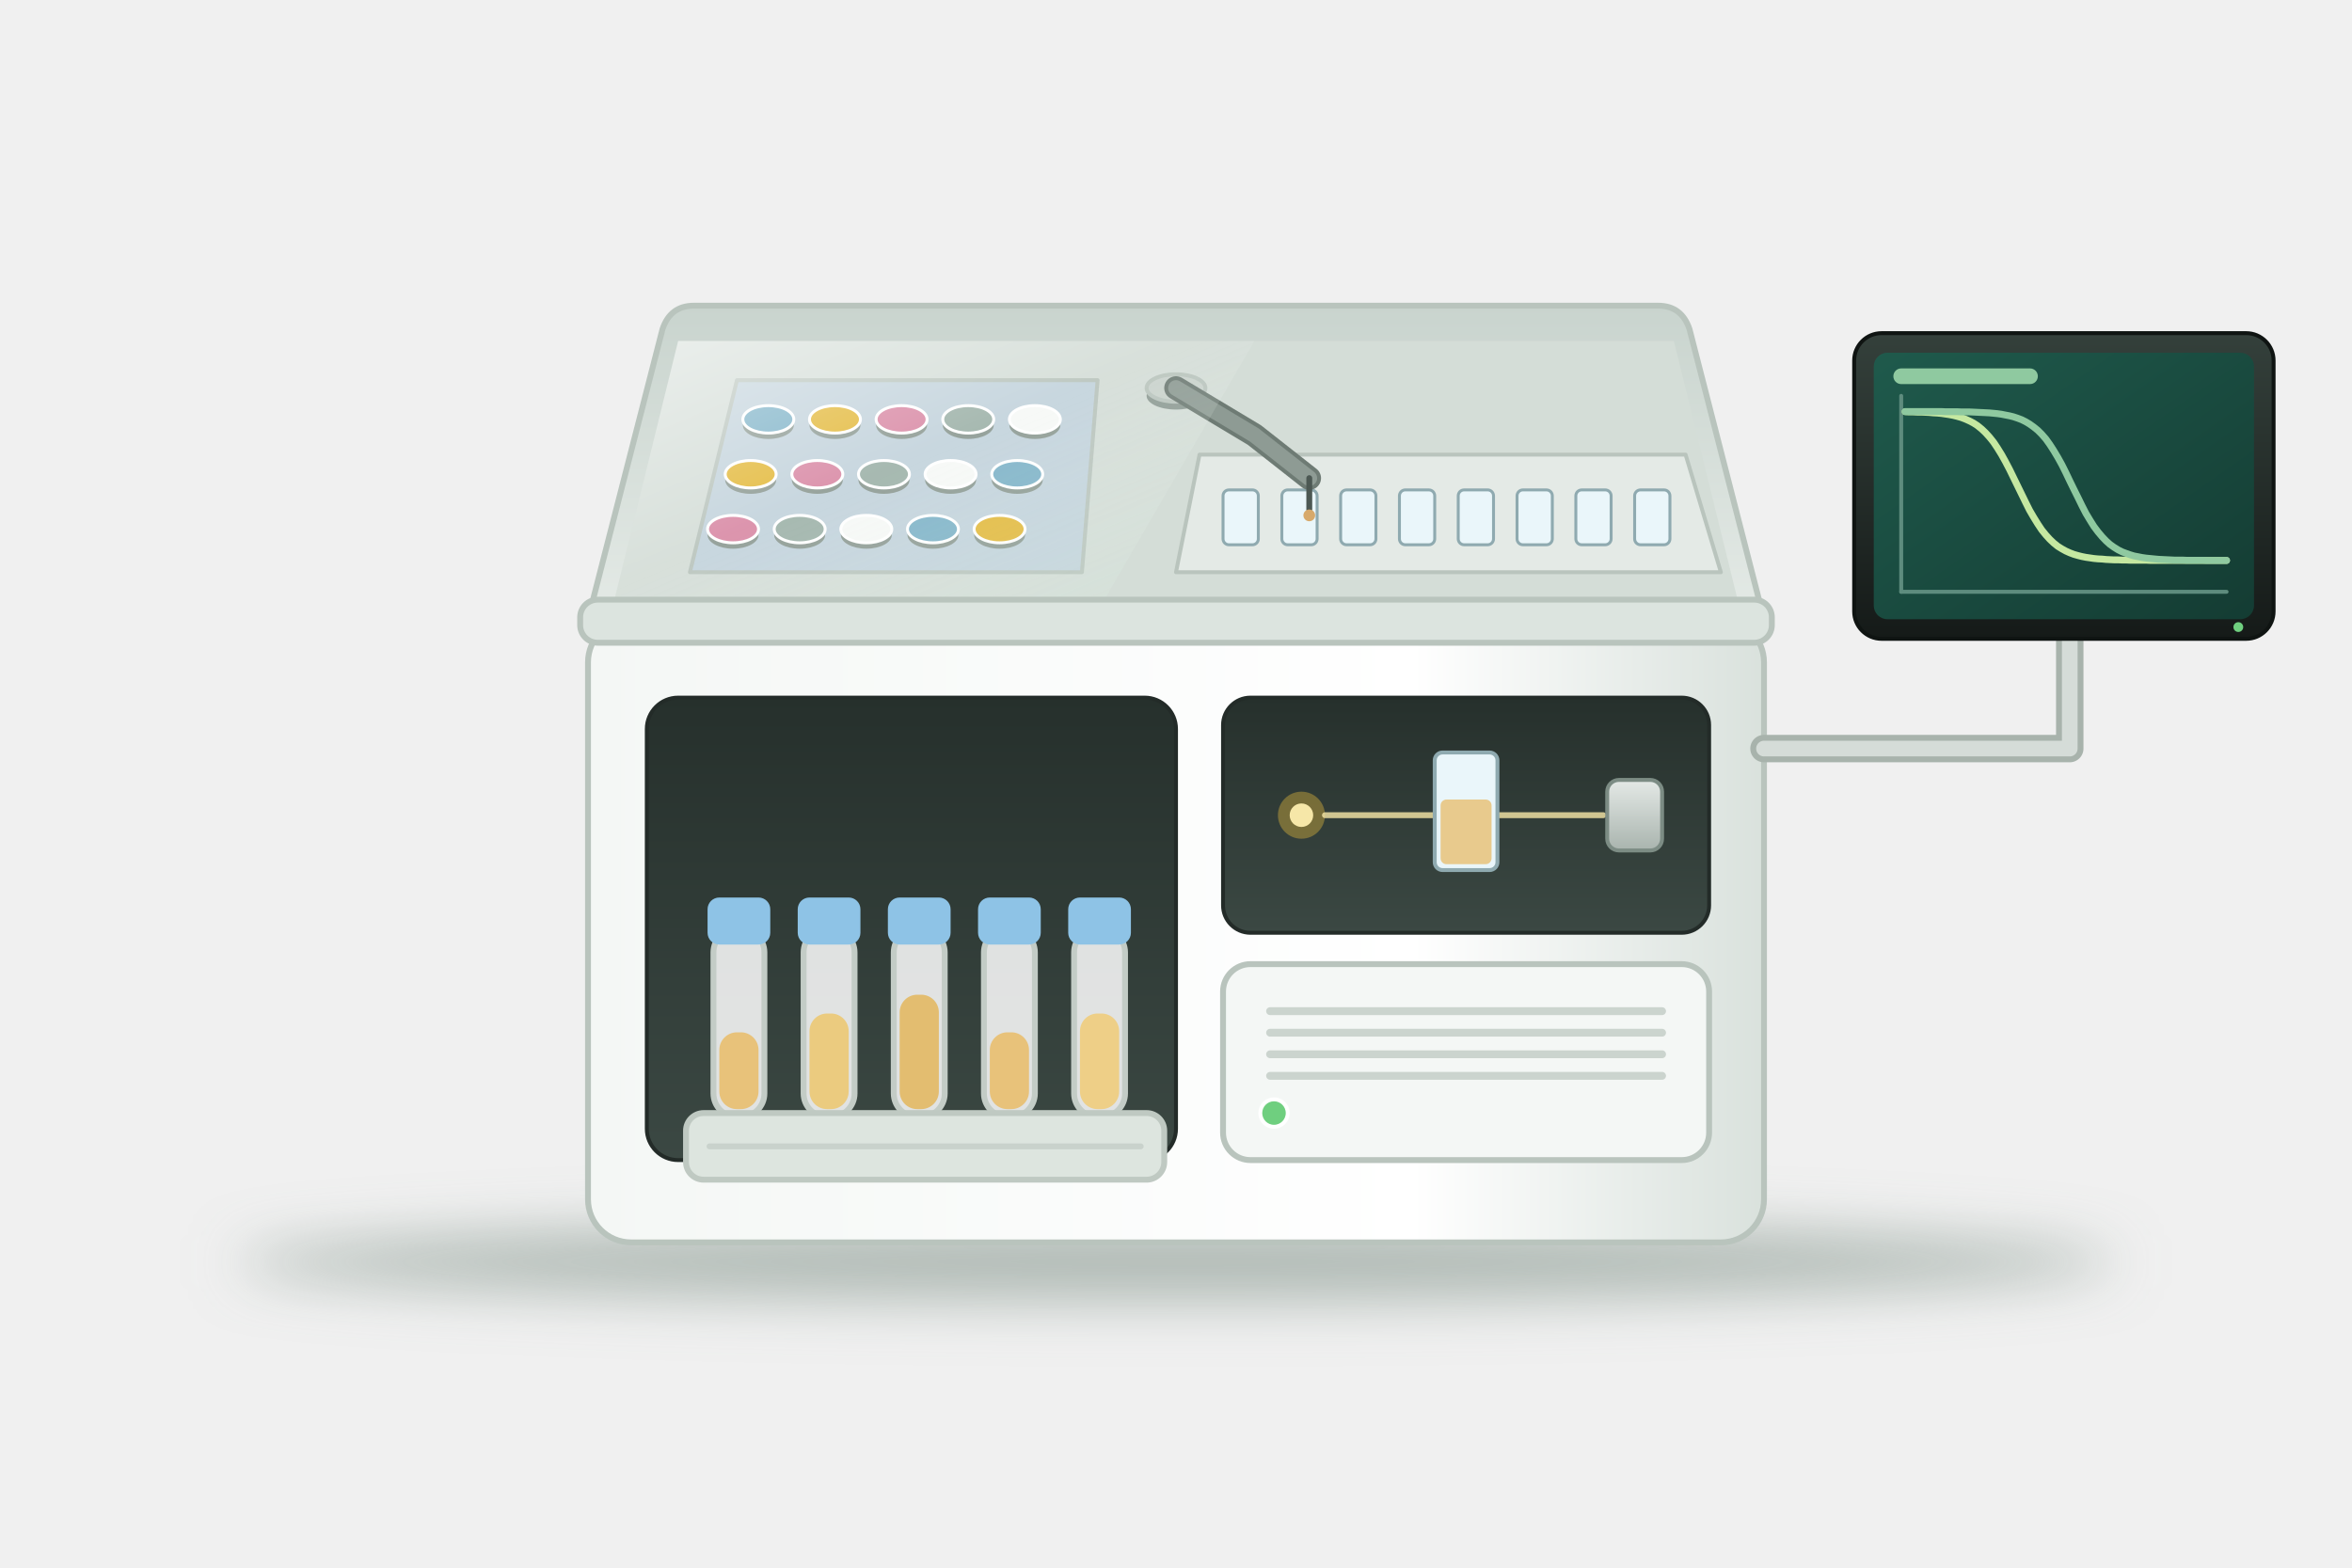
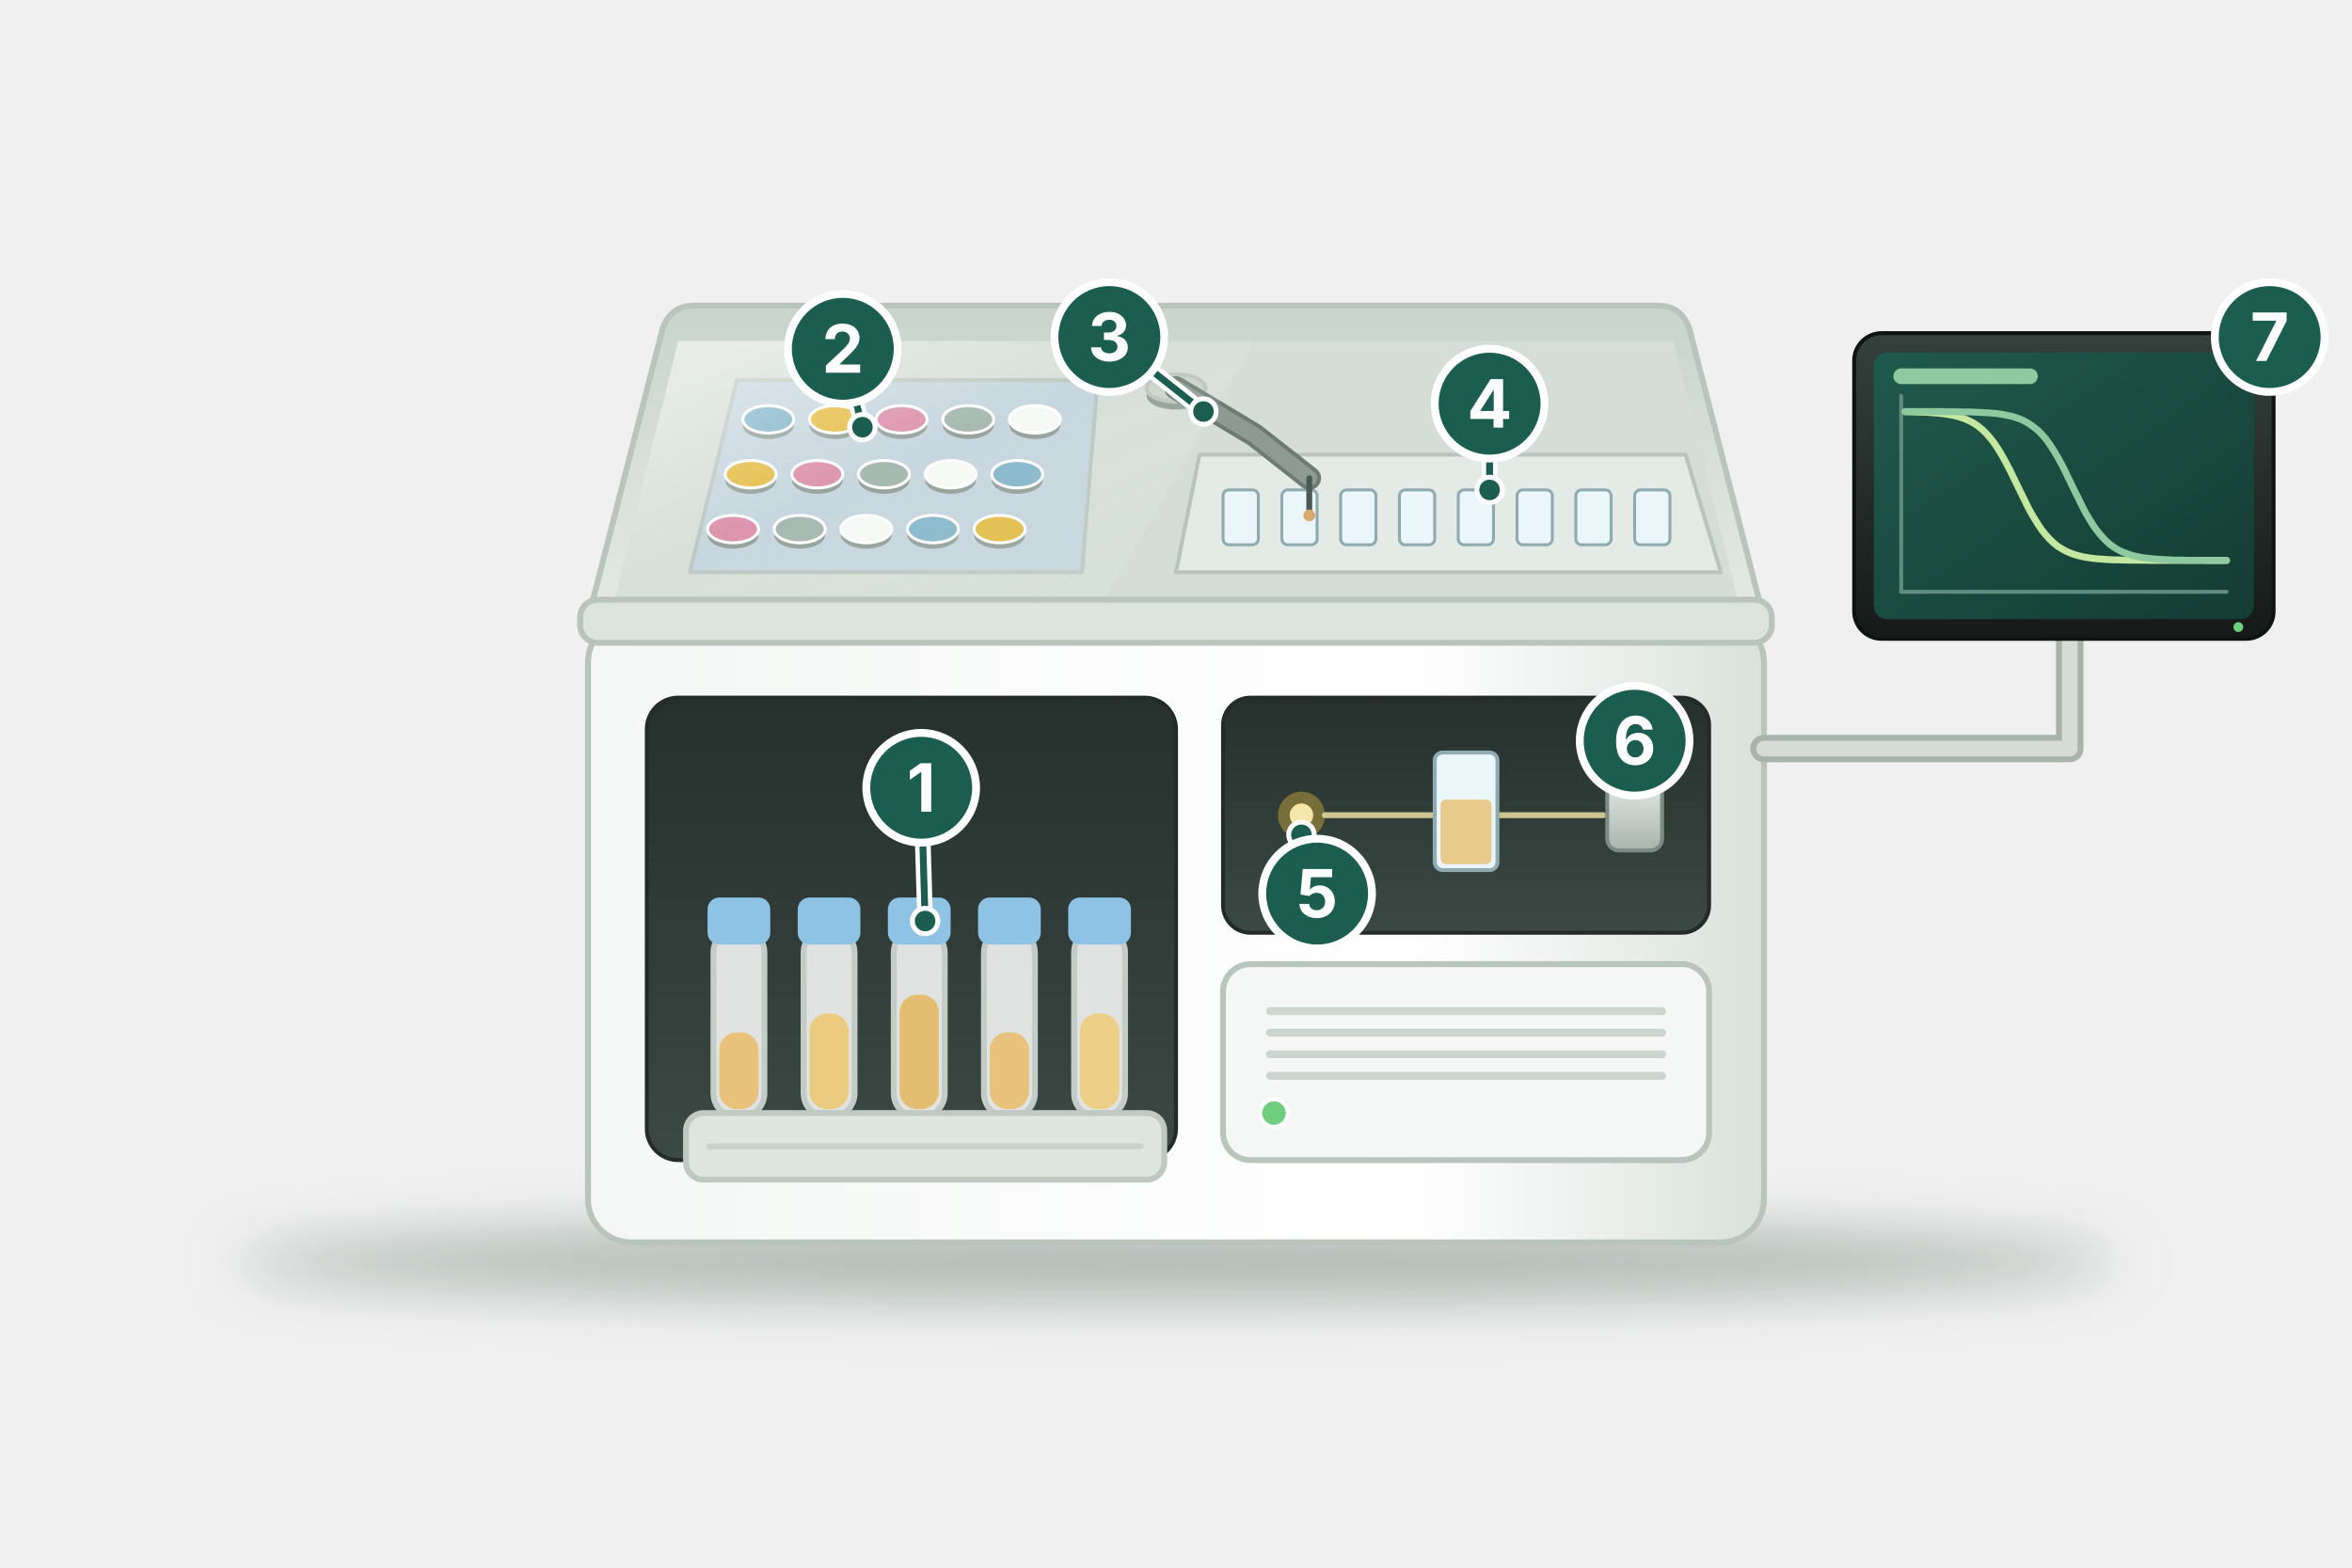
<svg xmlns="http://www.w3.org/2000/svg" viewBox="0 0 1200 800" width="1200" height="800">
  <defs>
    <linearGradient id="body" x1="0" y1="0" x2="0" y2="1">
      <stop offset="0" stop-color="#FFFFFF" />
      <stop offset="1" stop-color="#E1E7E3" />
    </linearGradient>
    <linearGradient id="bodyH" x1="0" y1="0" x2="1" y2="0">
      <stop offset="0" stop-color="#F4F7F5" />
      <stop offset="0.7" stop-color="#FFFFFF" />
      <stop offset="1" stop-color="#D9E1DC" />
    </linearGradient>
    <linearGradient id="topP" x1="0" y1="0" x2="0" y2="1">
      <stop offset="0" stop-color="#EEF2EF" />
      <stop offset="1" stop-color="#D7DFDA" />
    </linearGradient>
    <linearGradient id="deck" x1="0" y1="0" x2="0" y2="1">
      <stop offset="0" stop-color="#C9D4CE" />
      <stop offset="1" stop-color="#E4EAE6" />
    </linearGradient>
    <linearGradient id="screen" x1="0" y1="0" x2="1" y2="1">
      <stop offset="0" stop-color="#1F5A4C" />
      <stop offset="1" stop-color="#143C33" />
    </linearGradient>
    <linearGradient id="dark" x1="0" y1="0" x2="0" y2="1">
      <stop offset="0" stop-color="#34403B" />
      <stop offset="1" stop-color="#151A18" />
    </linearGradient>
    <linearGradient id="niche" x1="0" y1="0" x2="0" y2="1">
      <stop offset="0" stop-color="#26302C" />
      <stop offset="1" stop-color="#3B4843" />
    </linearGradient>
    <linearGradient id="metal" x1="0" y1="0" x2="0" y2="1">
      <stop offset="0" stop-color="#E4E9E6" />
      <stop offset="1" stop-color="#A9B4AE" />
    </linearGradient>
    <linearGradient id="glass" x1="0" y1="0" x2="1" y2="1">
      <stop offset="0" stop-color="#FFFFFF" stop-opacity="0.55" />
      <stop offset="0.45" stop-color="#FFFFFF" stop-opacity="0.08" />
      <stop offset="1" stop-color="#CFE9D9" stop-opacity="0.25" />
    </linearGradient>
    <linearGradient id="liquid" x1="0" y1="0" x2="0" y2="1">
      <stop offset="0" stop-color="#F0D36B" />
      <stop offset="1" stop-color="#E0B73A" />
    </linearGradient>
    <filter id="soft" filterUnits="userSpaceOnUse" x="0" y="0" width="1200" height="800">
      <feGaussianBlur stdDeviation="14" />
    </filter>
  </defs>
  <g transform="translate(0,-68) scale(1)">
    <ellipse cx="600" cy="712" rx="480" ry="20" fill="#6F8479" opacity="0.5" filter="url(#soft)" />
    <rect x="300" y="384" width="600" height="318" rx="22" fill="url(#bodyH)" stroke="#B9C4BD" stroke-width="3" />
    <path d="M300 384 L338 236 Q342 224 354 224 H846 Q858 224 862 236 L900 384 Z" fill="url(#deck)" stroke="#B9C4BD" stroke-width="3" stroke-linecap="round" stroke-linejoin="round" />
    <clipPath id="dcg">
      <path d="M312 380 L346 242 H854 L888 380 Z" />
    </clipPath>
    <g clip-path="url(#dcg)">
      <rect x="300" y="234" width="600" height="150" rx="0" fill="#D4DDD7" />
      <path d="M352 360 L376 262 H560 L552 360 Z" fill="#C3D3DC" stroke="#B9C4BD" stroke-width="2" stroke-linecap="round" stroke-linejoin="round" />
      <ellipse cx="392.0" cy="285.0" rx="13.0" ry="7.0" fill="#8E9B94" />
      <ellipse cx="392.0" cy="282.0" rx="13.0" ry="7.0" fill="#7FB3C8" stroke="#FFFFFF" stroke-width="1.5" />
      <ellipse cx="426.0" cy="285.0" rx="13.0" ry="7.0" fill="#8E9B94" />
      <ellipse cx="426.0" cy="282.0" rx="13.0" ry="7.0" fill="#E3B93C" stroke="#FFFFFF" stroke-width="1.5" />
      <ellipse cx="460.0" cy="285.0" rx="13.0" ry="7.0" fill="#8E9B94" />
      <ellipse cx="460.0" cy="282.0" rx="13.0" ry="7.0" fill="#D98BA6" stroke="#FFFFFF" stroke-width="1.5" />
      <ellipse cx="494.0" cy="285.0" rx="13.0" ry="7.0" fill="#8E9B94" />
      <ellipse cx="494.0" cy="282.0" rx="13.0" ry="7.0" fill="#9FB3AA" stroke="#FFFFFF" stroke-width="1.5" />
      <ellipse cx="528.0" cy="285.0" rx="13.0" ry="7.0" fill="#8E9B94" />
      <ellipse cx="528.0" cy="282.0" rx="13.0" ry="7.0" fill="#F6F8F6" stroke="#FFFFFF" stroke-width="1.5" />
      <ellipse cx="383.0" cy="313.0" rx="13.0" ry="7.0" fill="#8E9B94" />
      <ellipse cx="383.0" cy="310.0" rx="13.0" ry="7.0" fill="#E3B93C" stroke="#FFFFFF" stroke-width="1.5" />
      <ellipse cx="417.0" cy="313.0" rx="13.0" ry="7.0" fill="#8E9B94" />
      <ellipse cx="417.0" cy="310.0" rx="13.0" ry="7.0" fill="#D98BA6" stroke="#FFFFFF" stroke-width="1.5" />
      <ellipse cx="451.0" cy="313.0" rx="13.0" ry="7.0" fill="#8E9B94" />
      <ellipse cx="451.0" cy="310.0" rx="13.0" ry="7.0" fill="#9FB3AA" stroke="#FFFFFF" stroke-width="1.5" />
      <ellipse cx="485.0" cy="313.0" rx="13.0" ry="7.0" fill="#8E9B94" />
      <ellipse cx="485.0" cy="310.0" rx="13.0" ry="7.0" fill="#F6F8F6" stroke="#FFFFFF" stroke-width="1.5" />
      <ellipse cx="519.0" cy="313.0" rx="13.0" ry="7.0" fill="#8E9B94" />
      <ellipse cx="519.0" cy="310.0" rx="13.0" ry="7.0" fill="#7FB3C8" stroke="#FFFFFF" stroke-width="1.5" />
      <ellipse cx="374.0" cy="341.0" rx="13.0" ry="7.0" fill="#8E9B94" />
      <ellipse cx="374.0" cy="338.0" rx="13.0" ry="7.0" fill="#D98BA6" stroke="#FFFFFF" stroke-width="1.5" />
      <ellipse cx="408.0" cy="341.0" rx="13.0" ry="7.0" fill="#8E9B94" />
      <ellipse cx="408.0" cy="338.0" rx="13.0" ry="7.0" fill="#9FB3AA" stroke="#FFFFFF" stroke-width="1.5" />
      <ellipse cx="442.0" cy="341.0" rx="13.0" ry="7.0" fill="#8E9B94" />
      <ellipse cx="442.0" cy="338.0" rx="13.0" ry="7.0" fill="#F6F8F6" stroke="#FFFFFF" stroke-width="1.5" />
      <ellipse cx="476.0" cy="341.0" rx="13.0" ry="7.0" fill="#8E9B94" />
      <ellipse cx="476.0" cy="338.0" rx="13.0" ry="7.0" fill="#7FB3C8" stroke="#FFFFFF" stroke-width="1.5" />
      <ellipse cx="510.0" cy="341.0" rx="13.0" ry="7.0" fill="#8E9B94" />
      <ellipse cx="510.0" cy="338.0" rx="13.0" ry="7.0" fill="#E3B93C" stroke="#FFFFFF" stroke-width="1.5" />
      <path d="M600 360 L612 300 H860 L878 360 Z" fill="#E4EAE6" stroke="#B9C4BD" stroke-width="2" stroke-linecap="round" stroke-linejoin="round" />
      <rect x="624" y="318" width="18" height="28" rx="3" fill="#EAF6FA" stroke="#8FAAB0" stroke-width="1.5" />
      <rect x="654" y="318" width="18" height="28" rx="3" fill="#EAF6FA" stroke="#8FAAB0" stroke-width="1.5" />
      <rect x="684" y="318" width="18" height="28" rx="3" fill="#EAF6FA" stroke="#8FAAB0" stroke-width="1.5" />
      <rect x="714" y="318" width="18" height="28" rx="3" fill="#EAF6FA" stroke="#8FAAB0" stroke-width="1.5" />
      <rect x="744" y="318" width="18" height="28" rx="3" fill="#EAF6FA" stroke="#8FAAB0" stroke-width="1.5" />
      <rect x="774" y="318" width="18" height="28" rx="3" fill="#EAF6FA" stroke="#8FAAB0" stroke-width="1.5" />
      <rect x="804" y="318" width="18" height="28" rx="3" fill="#EAF6FA" stroke="#8FAAB0" stroke-width="1.5" />
      <rect x="834" y="318" width="18" height="28" rx="3" fill="#EAF6FA" stroke="#8FAAB0" stroke-width="1.5" />
      <ellipse cx="600.0" cy="270.0" rx="15.0" ry="7.0" fill="#8E9B94" />
      <ellipse cx="600.0" cy="266.0" rx="15.0" ry="7.0" fill="#C9D2CC" stroke="#B9C4BD" stroke-width="2" />
      <path d="M600 266 L640 290 L668 312" fill="none" stroke="#6E7B74" stroke-width="12" stroke-linecap="round" stroke-linejoin="round" />
      <path d="M600 266 L640 290 L668 312" fill="none" stroke="#8E9B94" stroke-width="8" stroke-linecap="round" stroke-linejoin="round" />
      <line x1="668" y1="312" x2="668" y2="328" stroke="#4C5853" stroke-width="3" stroke-linecap="round" />
      <ellipse cx="668.0" cy="331.0" rx="3.0" ry="3.0" fill="#D7A96B" />
    </g>
    <path d="M312 380 L346 242 H640 L560 380 Z" fill="url(#glass)" />
    <rect x="296" y="374" width="608" height="22" rx="9" fill="#DCE4DF" stroke="#B9C4BD" stroke-width="3" />
    <rect x="330" y="424" width="270" height="236" rx="16" fill="url(#niche)" stroke="#232B28" stroke-width="2" />
    <rect x="364" y="542" width="26" height="96" rx="12" fill="#FFFFFFD9" stroke="#C3CCC6" stroke-width="3" />
    <rect x="367" y="594.8" width="20" height="39.2" rx="9" fill="#E8C27A" />
    <rect x="361" y="526" width="32" height="24" rx="6" fill="#8EC3E6" />
    <rect x="410" y="542" width="26" height="96" rx="12" fill="#FFFFFFD9" stroke="#C3CCC6" stroke-width="3" />
    <rect x="413" y="585.2" width="20" height="48.8" rx="9" fill="#EBCB7F" />
    <rect x="407" y="526" width="32" height="24" rx="6" fill="#8EC3E6" />
    <rect x="456" y="542" width="26" height="96" rx="12" fill="#FFFFFFD9" stroke="#C3CCC6" stroke-width="3" />
    <rect x="459" y="575.6" width="20" height="58.4" rx="9" fill="#E3BD70" />
    <rect x="453" y="526" width="32" height="24" rx="6" fill="#8EC3E6" />
    <rect x="502" y="542" width="26" height="96" rx="12" fill="#FFFFFFD9" stroke="#C3CCC6" stroke-width="3" />
    <rect x="505" y="594.8" width="20" height="39.2" rx="9" fill="#E8C27A" />
    <rect x="499" y="526" width="32" height="24" rx="6" fill="#8EC3E6" />
    <rect x="548" y="542" width="26" height="96" rx="12" fill="#FFFFFFD9" stroke="#C3CCC6" stroke-width="3" />
    <rect x="551" y="585.2" width="20" height="48.8" rx="9" fill="#EECF87" />
    <rect x="545" y="526" width="32" height="24" rx="6" fill="#8EC3E6" />
    <rect x="350" y="636" width="244" height="34" rx="9" fill="#DDE5DF" stroke="#BFC9C2" stroke-width="3" />
    <line x1="362" y1="653" x2="582" y2="653" stroke="#C9D2CC" stroke-width="3" stroke-linecap="round" />
    <rect x="624" y="424" width="248" height="120" rx="14" fill="url(#niche)" stroke="#232B28" stroke-width="2" />
    <ellipse cx="664.0" cy="484.0" rx="12.0" ry="12.0" fill="#E3B93C" opacity="0.4" />
    <ellipse cx="664.0" cy="484.0" rx="6.0" ry="6.0" fill="#F6E7A8" />
    <line x1="676" y1="484" x2="818" y2="484" stroke="#F6E7A8" stroke-width="3" stroke-linecap="round" opacity="0.8" />
    <rect x="732" y="452" width="32" height="60" rx="4" fill="#EAF6FA" stroke="#8FAAB0" stroke-width="2" />
    <rect x="735" y="476" width="26" height="33" rx="3" fill="#E8C27A" opacity="0.85" />
    <rect x="820" y="466" width="28" height="36" rx="6" fill="url(#metal)" stroke="#7C8C84" stroke-width="2" />
    <rect x="624" y="560" width="248" height="100" rx="14" fill="#F4F7F5" stroke="#B9C4BD" stroke-width="3" />
    <line x1="648" y1="584" x2="848" y2="584" stroke="#CBD4CE" stroke-width="4" stroke-linecap="round" />
    <line x1="648" y1="595" x2="848" y2="595" stroke="#CBD4CE" stroke-width="4" stroke-linecap="round" />
    <line x1="648" y1="606" x2="848" y2="606" stroke="#CBD4CE" stroke-width="4" stroke-linecap="round" />
    <line x1="648" y1="617" x2="848" y2="617" stroke="#CBD4CE" stroke-width="4" stroke-linecap="round" />
    <ellipse cx="650.0" cy="636.0" rx="7.0" ry="7.0" fill="#6FCF7F" stroke="#FFFFFF" stroke-width="2" />
    <path d="M900 450 L1056 450 L1056 394" fill="none" stroke="#A8B3AC" stroke-width="14" stroke-linecap="round" stroke-linejoin="round" />
    <path d="M900 450 L1056 450 L1056 394" fill="none" stroke="#D5DCD8" stroke-width="8" stroke-linecap="round" stroke-linejoin="round" />
    <rect x="946" y="238" width="214" height="156" rx="14" fill="url(#dark)" stroke="#0F1412" stroke-width="2" />
    <rect x="956" y="248" width="194" height="136" rx="7" fill="url(#screen)" />
    <g transform="translate(956,248)">
      <rect x="10" y="8" width="73.72" height="8" rx="4" fill="#8FC9A0" />
      <line x1="14" y1="122" x2="180" y2="122" stroke="#5E8C7E" stroke-width="2" stroke-linecap="round" />
      <line x1="14" y1="22" x2="14" y2="122" stroke="#5E8C7E" stroke-width="2" stroke-linecap="round" />
      <path d="M16.0 30.1 L18.1 30.2 L20.1 30.2 L22.1 30.3 L24.2 30.3 L26.2 30.4 L28.3 30.5 L30.4 30.7 L32.4 30.8 L34.5 31.0 L36.5 31.3 L38.5 31.6 L40.6 32.0 L42.6 32.5 L44.7 33.1 L46.8 33.9 L48.8 34.8 L50.9 35.9 L52.9 37.2 L55.0 38.9 L57.0 40.8 L59.0 43.0 L61.1 45.6 L63.1 48.6 L65.2 52.0 L67.2 55.6 L69.3 59.6 L71.3 63.7 L73.4 68.0 L75.5 72.3 L77.5 76.4 L79.5 80.4 L81.6 84.0 L83.7 87.4 L85.7 90.4 L87.8 93.0 L89.8 95.2 L91.8 97.1 L93.9 98.8 L96.0 100.1 L98.0 101.2 L100.0 102.1 L102.1 102.9 L104.2 103.5 L106.2 104.0 L108.2 104.4 L110.3 104.7 L112.3 105.0 L114.4 105.2 L116.5 105.3 L118.5 105.5 L120.5 105.6 L122.6 105.7 L124.7 105.7 L126.7 105.8 L128.8 105.8 L130.8 105.9 L132.8 105.9 L134.9 105.9 L136.9 105.9 L139.0 105.9 L141.1 106.0 L143.1 106.0 L145.2 106.0 L147.2 106.0 L149.2 106.0 L151.3 106.0 L153.3 106.0 L155.4 106.0 L157.4 106.0 L159.5 106.0 L161.6 106.0 L163.6 106.0 L165.7 106.0 L167.7 106.0 L169.8 106.0 L171.8 106.0 L173.8 106.0 L175.9 106.0 L177.9 106.0 L180.0 106.0" fill="none" stroke="#C5E8A1" stroke-width="3.5" stroke-linecap="round" stroke-linejoin="round" />
      <path d="M16.0 30.0 L18.1 30.0 L20.1 30.0 L22.1 30.0 L24.2 30.0 L26.2 30.0 L28.3 30.0 L30.4 30.0 L32.4 30.0 L34.5 30.0 L36.5 30.1 L38.5 30.1 L40.6 30.1 L42.6 30.1 L44.7 30.2 L46.8 30.2 L48.8 30.2 L50.9 30.3 L52.9 30.4 L55.0 30.5 L57.0 30.6 L59.0 30.7 L61.1 30.9 L63.1 31.1 L65.2 31.4 L67.2 31.8 L69.3 32.2 L71.3 32.7 L73.4 33.4 L75.5 34.2 L77.5 35.2 L79.5 36.4 L81.6 37.9 L83.7 39.6 L85.7 41.6 L87.8 44.0 L89.8 46.8 L91.8 49.9 L93.9 53.4 L96.0 57.2 L98.0 61.2 L100.0 65.4 L102.1 69.7 L104.2 73.9 L106.2 78.0 L108.2 81.9 L110.3 85.4 L112.3 88.6 L114.4 91.4 L116.5 93.9 L118.5 96.0 L120.5 97.8 L122.6 99.3 L124.7 100.6 L126.7 101.6 L128.8 102.4 L130.8 103.1 L132.8 103.7 L134.9 104.1 L136.9 104.5 L139.0 104.8 L141.1 105.0 L143.1 105.2 L145.2 105.4 L147.2 105.5 L149.2 105.6 L151.3 105.7 L153.3 105.8 L155.4 105.8 L157.4 105.8 L159.5 105.9 L161.6 105.9 L163.6 105.9 L165.7 105.9 L167.7 105.9 L169.8 106.0 L171.8 106.0 L173.8 106.0 L175.9 106.0 L177.9 106.0 L180.0 106.0" fill="none" stroke="#8FC9A0" stroke-width="3.5" stroke-linecap="round" stroke-linejoin="round" />
    </g>
    <ellipse cx="1142.0" cy="388.0" rx="2.5" ry="2.5" fill="#6FCF7F" />
  </g>
+   <g id="callouts" font-family="Inter, Arial, sans-serif" font-weight="700" text-anchor="middle">
+     <g class="callout" data-n="1">
+       <line x1="470.823" y1="429.988" x2="472" y2="470" stroke="#FFFFFF" stroke-width="8" stroke-linecap="round" />
+       <line x1="470.823" y1="429.988" x2="472" y2="470" stroke="#1B5E50" stroke-width="3.5" stroke-linecap="round" />
+       <ellipse cx="472.0" cy="470.0" rx="6.5" ry="6.5" fill="#1B5E50" stroke="#FFFFFF" stroke-width="2.5" />
+       <ellipse cx="470.0" cy="402.0" rx="28.0" ry="28.0" fill="#1B5E50" stroke="#FFFFFF" stroke-width="4" />
+       <text x="470.0" y="414.2" font-size="34" fill="#FFFFFF">1</text>
+     </g>
+     <g class="callout" data-n="2">
+       <line x1="436.791" y1="205.164" x2="440" y2="218" stroke="#FFFFFF" stroke-width="8" stroke-linecap="round" />
+       <line x1="436.791" y1="205.164" x2="440" y2="218" stroke="#1B5E50" stroke-width="3.5" stroke-linecap="round" />
+       <ellipse cx="440.0" cy="218.0" rx="6.5" ry="6.5" fill="#1B5E50" stroke="#FFFFFF" stroke-width="2.5" />
+       <ellipse cx="430.0" cy="178.0" rx="28.0" ry="28.0" fill="#1B5E50" stroke="#FFFFFF" stroke-width="4" />
+       <text x="430.0" y="190.2" font-size="34" fill="#FFFFFF">2</text>
+     </g>
+     <g class="callout" data-n="3">
+       <line x1="587.953" y1="189.38" x2="614" y2="210" stroke="#FFFFFF" stroke-width="8" stroke-linecap="round" />
+       <line x1="587.953" y1="189.38" x2="614" y2="210" stroke="#1B5E50" stroke-width="3.5" stroke-linecap="round" />
+       <ellipse cx="614.0" cy="210.0" rx="6.5" ry="6.5" fill="#1B5E50" stroke="#FFFFFF" stroke-width="2.5" />
+       <ellipse cx="566.0" cy="172.0" rx="28.0" ry="28.0" fill="#1B5E50" stroke="#FFFFFF" stroke-width="4" />
+       <text x="566.0" y="184.2" font-size="34" fill="#FFFFFF">3</text>
+     </g>
+     <g class="callout" data-n="4">
+       <line x1="760" y1="234" x2="760" y2="250" stroke="#FFFFFF" stroke-width="8" stroke-linecap="round" />
+       <line x1="760" y1="234" x2="760" y2="250" stroke="#1B5E50" stroke-width="3.5" stroke-linecap="round" />
+       <ellipse cx="760.0" cy="250.0" rx="6.5" ry="6.5" fill="#1B5E50" stroke="#FFFFFF" stroke-width="2.5" />
+       <ellipse cx="760.0" cy="206.0" rx="28.0" ry="28.0" fill="#1B5E50" stroke="#FFFFFF" stroke-width="4" />
+       <text x="760.0" y="218.2" font-size="34" fill="#FFFFFF">4</text>
+     </g>
+     <g class="callout" data-n="5">
+       <line x1="664.785" y1="428.945" x2="664" y2="426" stroke="#FFFFFF" stroke-width="8" stroke-linecap="round" />
+       <line x1="664.785" y1="428.945" x2="664" y2="426" stroke="#1B5E50" stroke-width="3.5" stroke-linecap="round" />
+       <ellipse cx="664.0" cy="426.0" rx="6.5" ry="6.5" fill="#1B5E50" stroke="#FFFFFF" stroke-width="2.5" />
+       <ellipse cx="672.0" cy="456.0" rx="28.0" ry="28.0" fill="#1B5E50" stroke="#FFFFFF" stroke-width="4" />
+       <text x="672.0" y="468.2" font-size="34" fill="#FFFFFF">5</text>
+     </g>
+     <g class="callout" data-n="6">
+       <ellipse cx="834.0" cy="398.0" rx="6.5" ry="6.5" fill="#1B5E50" stroke="#FFFFFF" stroke-width="2.5" />
+       <ellipse cx="834.0" cy="378.0" rx="28.0" ry="28.0" fill="#1B5E50" stroke="#FFFFFF" stroke-width="4" />
+       <text x="834.0" y="390.2" font-size="34" fill="#FFFFFF">6</text>
+     </g>
+     <g class="callout" data-n="7">
+       <ellipse cx="1158.0" cy="172.0" rx="28.0" ry="28.0" fill="#1B5E50" stroke="#FFFFFF" stroke-width="4" />
+       <text x="1158.0" y="184.2" font-size="34" fill="#FFFFFF">7</text>
+     </g>
+   </g>
</svg>
